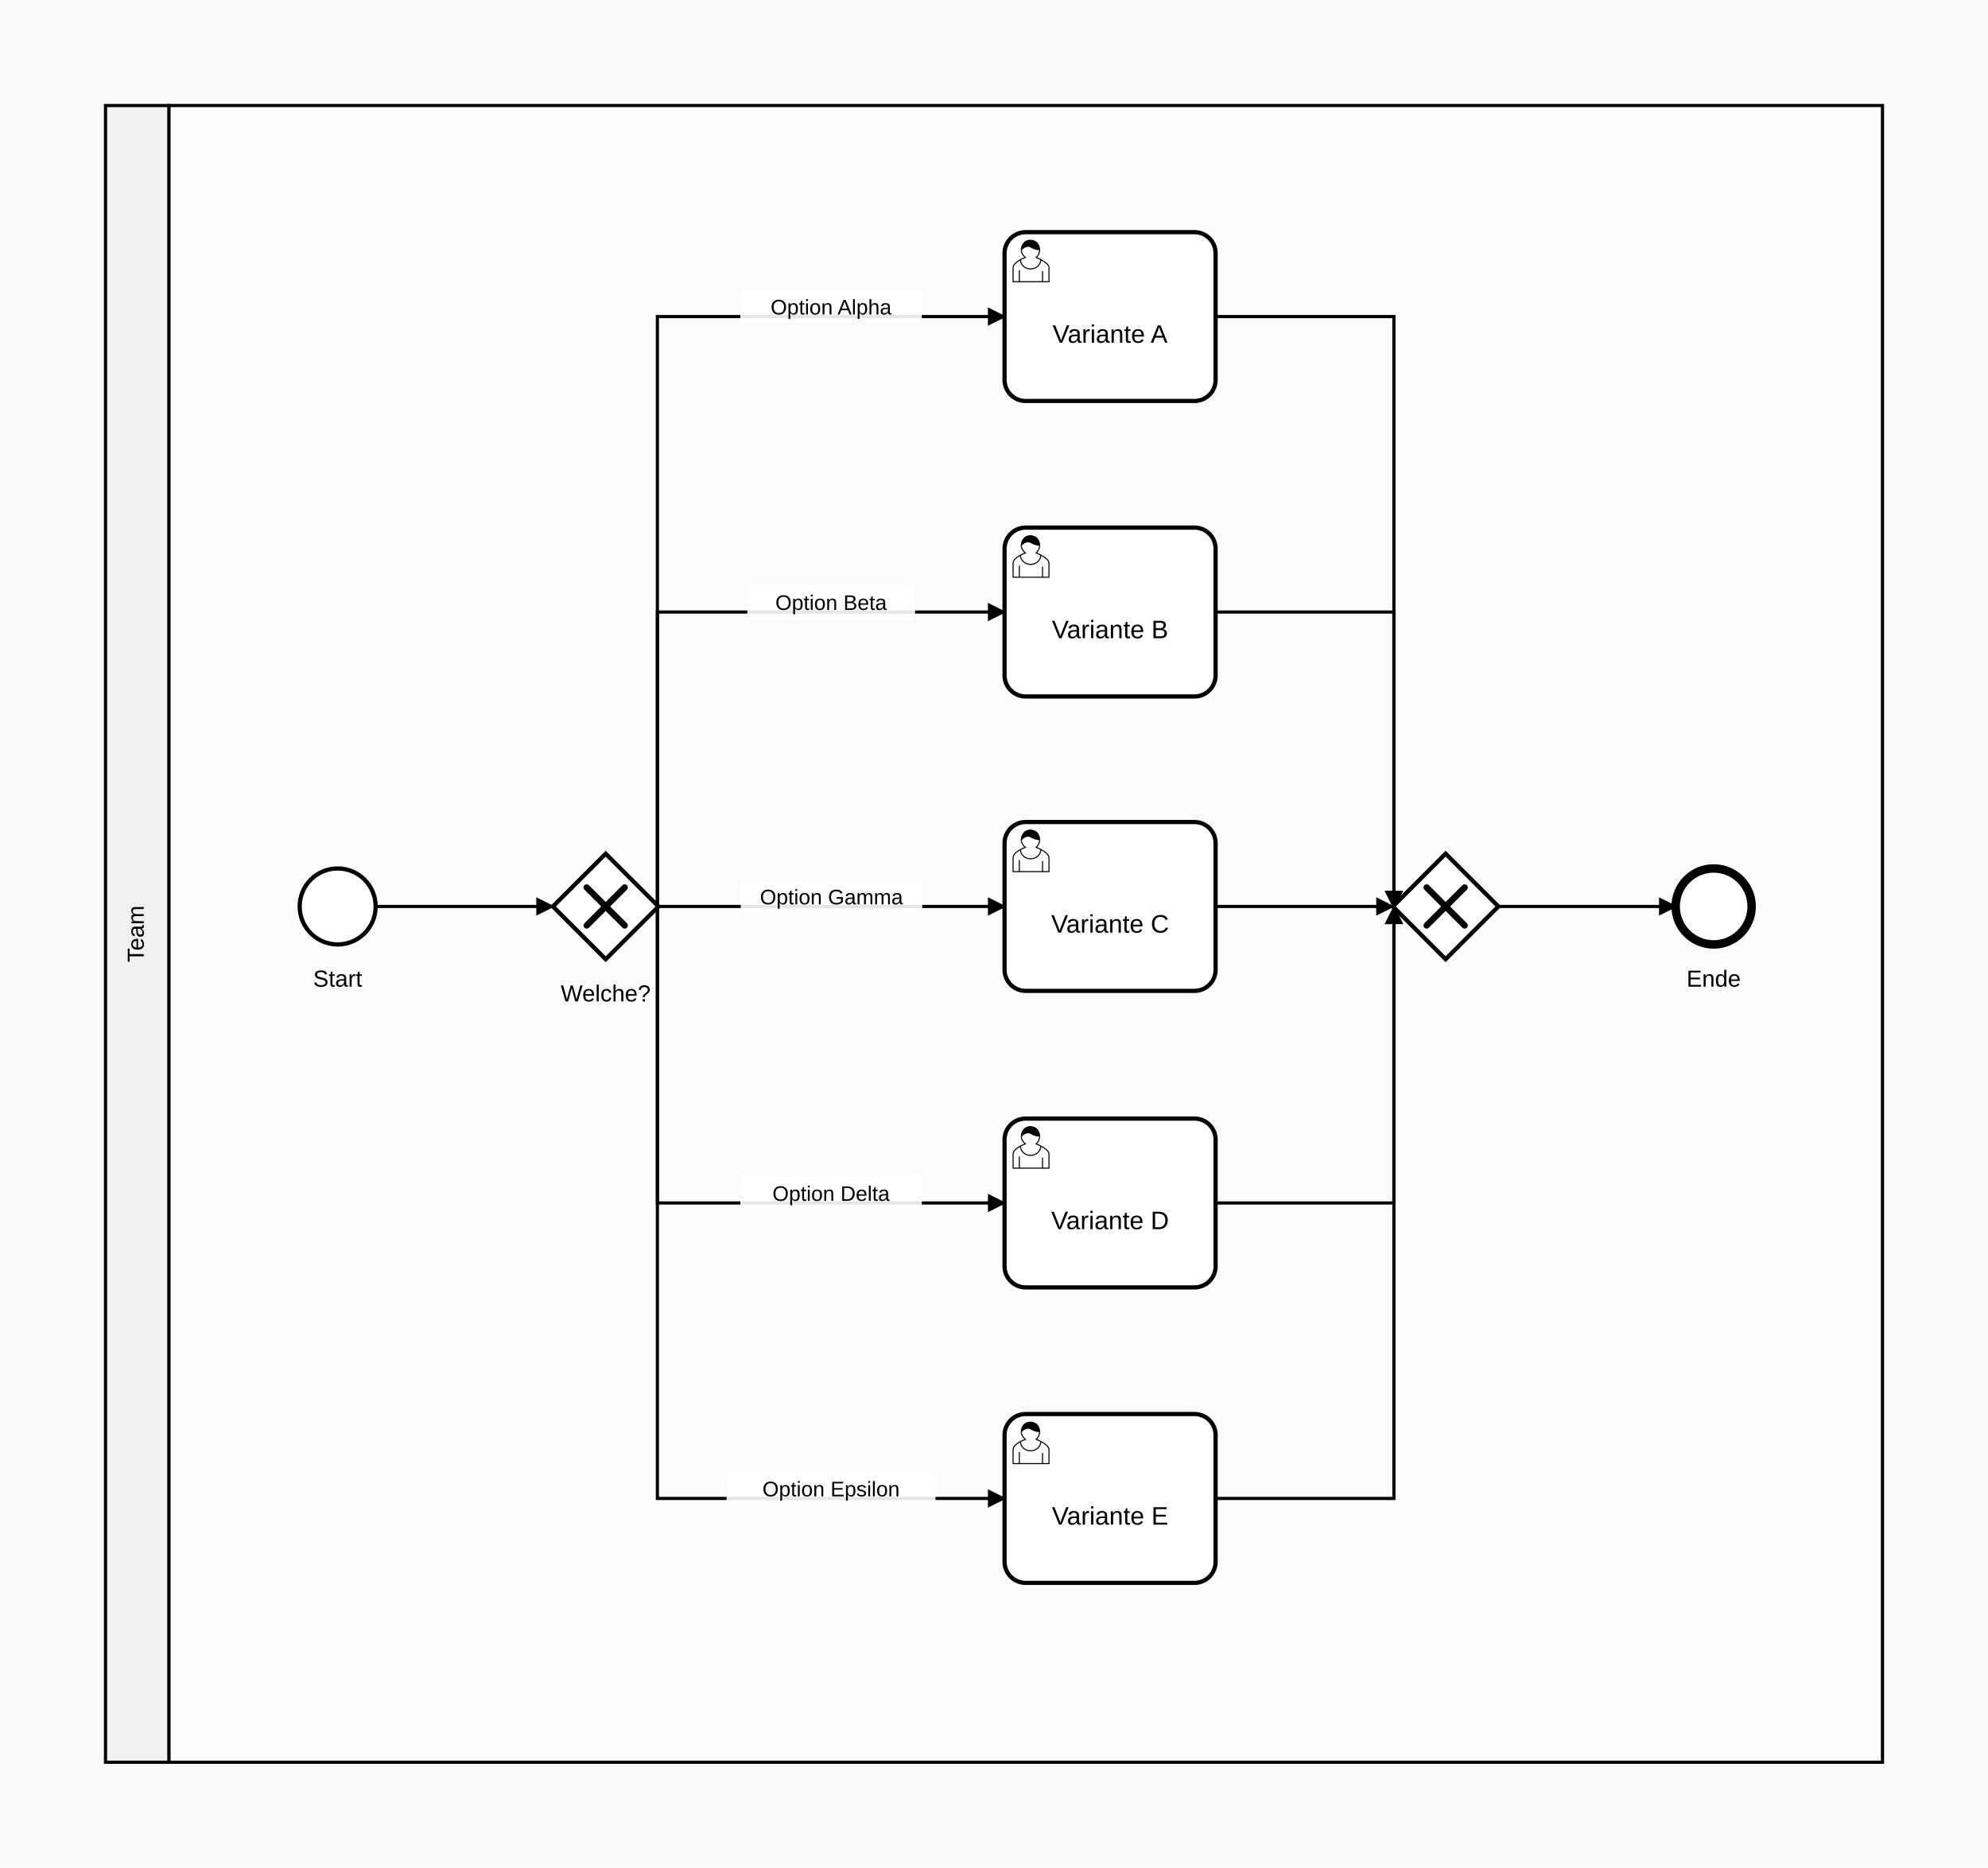
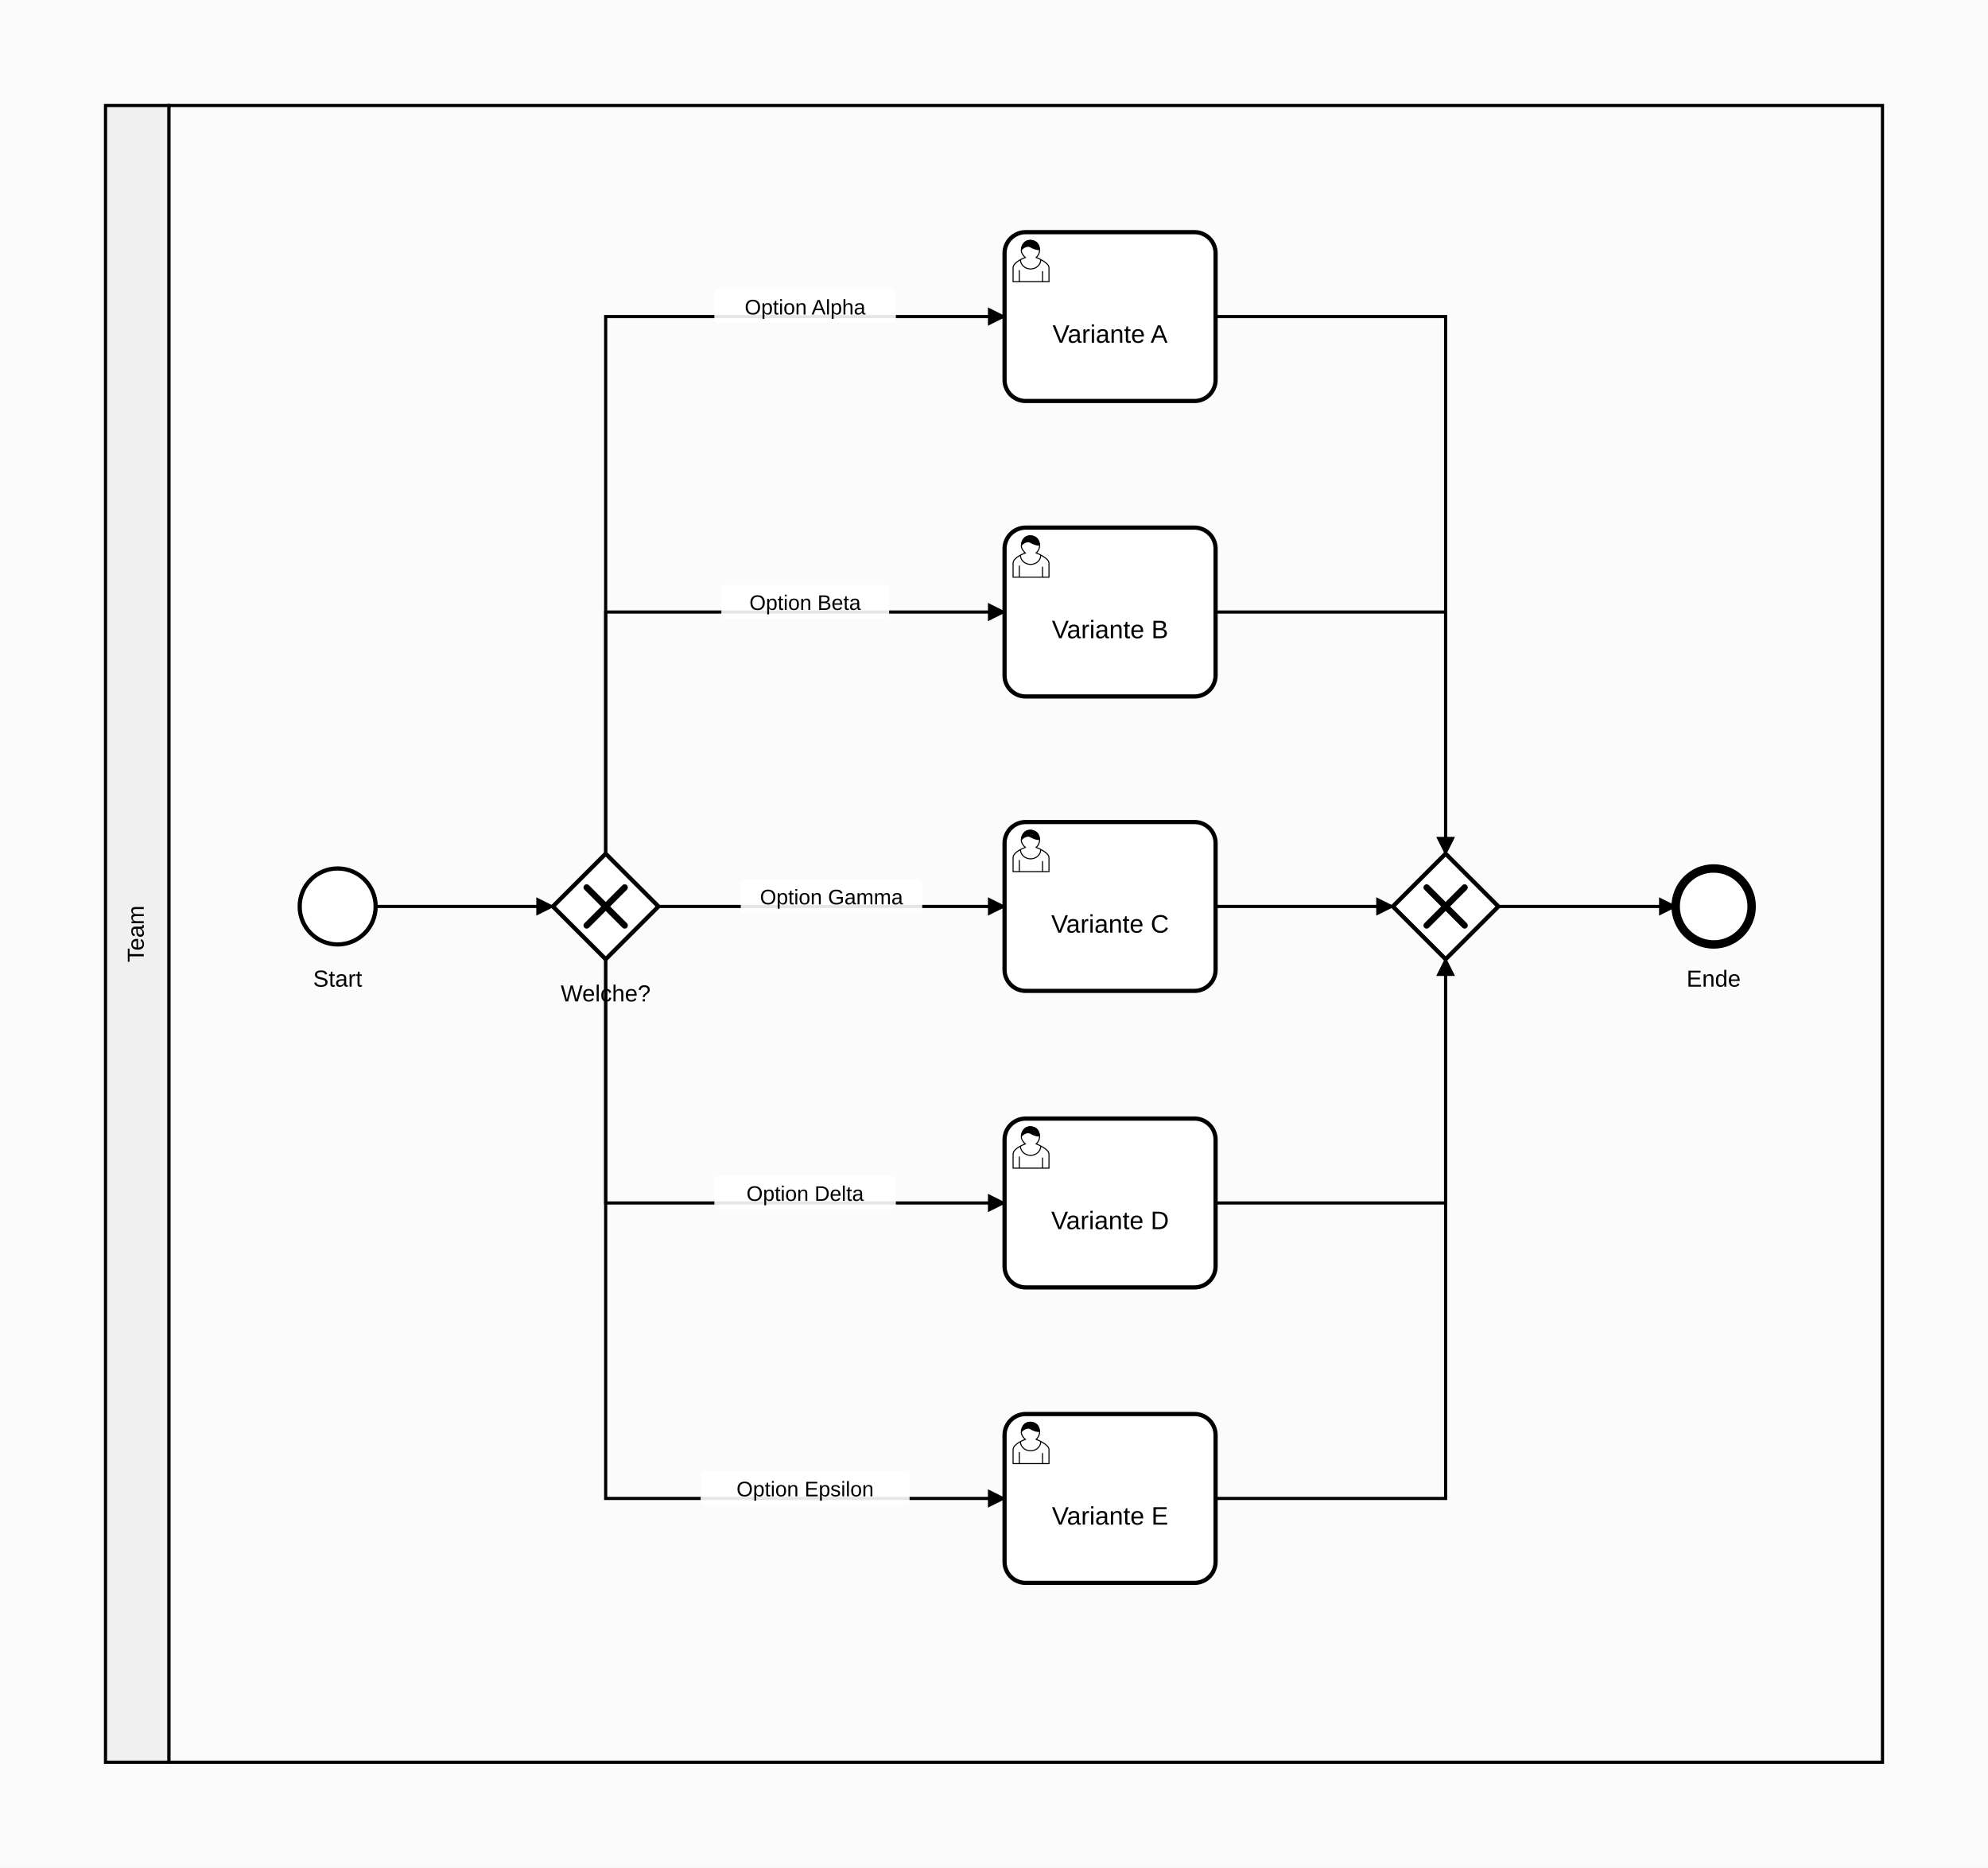
<svg xmlns="http://www.w3.org/2000/svg" width="942" height="885" viewBox="0 0 942 885" font-family="Arial, sans-serif">
  <defs>
    <marker id="seq-end" viewBox="0 0 20 20" refX="11" refY="10" markerWidth="10" markerHeight="10" orient="auto">
      <path d="M 1 5 L 11 10 L 1 15 Z" fill="#000000" stroke="#000000" stroke-width="1" />
    </marker>
    <marker id="seq-default-src" viewBox="0 0 20 20" refX="6" refY="10" markerWidth="10" markerHeight="10" orient="auto">
      <path d="M 6 3 L 10 17" stroke="#000000" stroke-width="1.5" />
    </marker>
    <marker id="seq-conditional-src" viewBox="0 0 20 20" refX="1" refY="10" markerWidth="12" markerHeight="12" orient="auto">
      <path d="M 1 10 L 8 6 L 15 10 L 8 14 Z" fill="#ffffff" stroke="#000000" stroke-width="1" />
    </marker>
    <marker id="msg-start" viewBox="0 0 20 20" refX="6" refY="6" markerWidth="20" markerHeight="20" orient="auto">
      <circle cx="6" cy="6" r="3.5" fill="#ffffff" stroke="#000000" stroke-width="1" />
    </marker>
    <marker id="msg-end" viewBox="0 0 20 20" refX="8.5" refY="5" markerWidth="20" markerHeight="20" orient="auto">
      <path d="m 1 5 l 0 -3 l 7 3 l -7 3 z" fill="#ffffff" stroke="#000000" stroke-width="1" stroke-linecap="butt" />
    </marker>
    <marker id="assoc-end" viewBox="0 0 20 20" refX="11" refY="10" markerWidth="10" markerHeight="10" orient="auto">
      <path d="M 1 5 L 11 10 L 1 15" fill="none" stroke="#000000" stroke-width="1.5" />
    </marker>
  </defs>
  <rect width="942" height="885" fill="#fafafa" />
  <rect x="80" y="50" width="812" height="785" fill="#ffffff" fill-opacity="0.25" stroke="#000000" stroke-width="1.5" />
  <rect x="50" y="50" width="30" height="785" fill="#f0f0f0" stroke="#000000" stroke-width="1.5" />
  <text x="65" y="442.5" text-anchor="middle" dominant-baseline="middle" font-size="11" fill="#000000" transform="rotate(-90,65,442.5)">Team</text>
  <path d="M 178 429.5 L 262 429.5" stroke="#000000" stroke-width="1.5" fill="none" marker-end="url(#seq-end)" />
-   <path d="M 311.5 430 L 311.5 150 L 476 150" stroke="#000000" stroke-width="1.5" fill="none" marker-end="url(#seq-end)" />
-   <rect x="350.8" y="137" width="86" height="16" rx="2" fill="white" fill-opacity="0.9" />
-   <text x="393.8" y="149" text-anchor="middle" font-size="10" fill="#000000">Option Alpha</text>
-   <path d="M 311.5 430 L 311.5 290 L 476 290" stroke="#000000" stroke-width="1.5" fill="none" marker-end="url(#seq-end)" />
-   <rect x="354.1" y="277" width="79.5" height="16" rx="2" fill="white" fill-opacity="0.9" />
-   <text x="393.8" y="289" text-anchor="middle" font-size="10" fill="#000000">Option Beta</text>
+   <path d="M 287 404.5 L 287 150 L 476 150" stroke="#000000" stroke-width="1.5" fill="none" marker-end="url(#seq-end)" />
+   <rect x="338.5" y="137" width="86" height="16" rx="2" fill="white" fill-opacity="0.9" />
+   <text x="381.5" y="149" text-anchor="middle" font-size="10" fill="#000000">Option Alpha</text>
+   <path d="M 287 404.5 L 287 290 L 476 290" stroke="#000000" stroke-width="1.5" fill="none" marker-end="url(#seq-end)" />
+   <rect x="341.8" y="277" width="79.5" height="16" rx="2" fill="white" fill-opacity="0.9" />
+   <text x="381.5" y="289" text-anchor="middle" font-size="10" fill="#000000">Option Beta</text>
  <path d="M 312 429.5 L 476 429.5" stroke="#000000" stroke-width="1.5" fill="none" marker-end="url(#seq-end)" />
  <rect x="351" y="416.5" width="86" height="16" rx="2" fill="white" fill-opacity="0.9" />
  <text x="394" y="428.5" text-anchor="middle" font-size="10" fill="#000000">Option Gamma</text>
-   <path d="M 311.5 430 L 311.5 570 L 476 570" stroke="#000000" stroke-width="1.5" fill="none" marker-end="url(#seq-end)" />
-   <rect x="350.8" y="557" width="86" height="16" rx="2" fill="white" fill-opacity="0.9" />
-   <text x="393.8" y="569" text-anchor="middle" font-size="10" fill="#000000">Option Delta</text>
-   <path d="M 311.5 430 L 311.5 710 L 476 710" stroke="#000000" stroke-width="1.5" fill="none" marker-end="url(#seq-end)" />
-   <rect x="344.3" y="697" width="99" height="16" rx="2" fill="white" fill-opacity="0.9" />
-   <text x="393.8" y="709" text-anchor="middle" font-size="10" fill="#000000">Option Epsilon</text>
-   <path d="M 576 150 L 660.5 150 L 660.5 430" stroke="#000000" stroke-width="1.5" fill="none" marker-end="url(#seq-end)" />
-   <path d="M 576 290 L 660.5 290 L 660.5 430" stroke="#000000" stroke-width="1.5" fill="none" marker-end="url(#seq-end)" />
+   <path d="M 287 454.5 L 287 570 L 476 570" stroke="#000000" stroke-width="1.5" fill="none" marker-end="url(#seq-end)" />
+   <rect x="338.5" y="557" width="86" height="16" rx="2" fill="white" fill-opacity="0.9" />
+   <text x="381.5" y="569" text-anchor="middle" font-size="10" fill="#000000">Option Delta</text>
+   <path d="M 287 454.5 L 287 710 L 476 710" stroke="#000000" stroke-width="1.5" fill="none" marker-end="url(#seq-end)" />
+   <rect x="332" y="697" width="99" height="16" rx="2" fill="white" fill-opacity="0.9" />
+   <text x="381.5" y="709" text-anchor="middle" font-size="10" fill="#000000">Option Epsilon</text>
+   <path d="M 576 150 L 685 150 L 685 404.5" stroke="#000000" stroke-width="1.5" fill="none" marker-end="url(#seq-end)" />
+   <path d="M 576 290 L 685 290 L 685 404.5" stroke="#000000" stroke-width="1.5" fill="none" marker-end="url(#seq-end)" />
  <path d="M 576 429.5 L 660 429.5" stroke="#000000" stroke-width="1.5" fill="none" marker-end="url(#seq-end)" />
-   <path d="M 576 570 L 660.5 570 L 660.5 430" stroke="#000000" stroke-width="1.5" fill="none" marker-end="url(#seq-end)" />
-   <path d="M 576 710 L 660.5 710 L 660.5 430" stroke="#000000" stroke-width="1.5" fill="none" marker-end="url(#seq-end)" />
+   <path d="M 576 570 L 685 570 L 685 454.5" stroke="#000000" stroke-width="1.5" fill="none" marker-end="url(#seq-end)" />
+   <path d="M 576 710 L 685 710 L 685 454.5" stroke="#000000" stroke-width="1.5" fill="none" marker-end="url(#seq-end)" />
  <path d="M 710 429.5 L 794 429.5" stroke="#000000" stroke-width="1.5" fill="none" marker-end="url(#seq-end)" />
  <circle cx="160" cy="429.5" r="18" fill="#ffffff" fill-opacity="0.95" stroke="#000000" stroke-width="2" />
  <text x="160" y="467.5" text-anchor="middle" font-size="11" fill="#000000">Start</text>
  <polygon points="287,404.5 312,429.5 287,454.5 262,429.5" fill="#ffffff" fill-opacity="0.95" stroke="#000000" stroke-width="2" />
  <line x1="278" y1="420.5" x2="296" y2="438.5" stroke="#000000" stroke-width="3" stroke-linecap="round" />
  <line x1="296" y1="420.5" x2="278" y2="438.5" stroke="#000000" stroke-width="3" stroke-linecap="round" />
  <text x="287" y="474.5" text-anchor="middle" font-size="11" fill="#000000">Welche?</text>
  <rect x="476" y="110" width="100" height="80" rx="10" ry="10" fill="#ffffff" fill-opacity="0.95" stroke="#000000" stroke-width="2" />
  <g>
    <path d="m 491,122 c 0.909,-0.845 1.594,-2.049 1.594,-3.385 0,-2.554 -1.805,-4.622 -4.357,-4.622 -2.552,0 -4.288,2.068 -4.288,4.622 0,1.348 0.974,2.562 1.896,3.405 -0.529,0.187 -5.669,2.097 -5.794,4.756 v 6.718 h 17 v -6.718 c 0,-2.298 -5.528,-4.595 -6.051,-4.776 z m -8,6 l 0,5.5 m 11,0 l 0,-5" fill="#ffffff" stroke="#000000" stroke-width="0.5" />
    <path d="m 493.162,123.009 c 0,2.447 -2.158,4.431 -4.821,4.431 -2.665,0 -4.822,-1.981 -4.822,-4.431" fill="none" stroke="#000000" stroke-width="0.5" />
    <path d="m 484.1,118.2 c 0,0 2.251,-2.358 4.274,-1.177 2.024,1.181 4.221,1.537 4.124,0.965 -0.098,-0.57 -0.117,-3.791 -4.191,-4.136 -3.575,0.001 -4.208,3.367 -4.207,4.348 z" fill="#000000" stroke="#000000" stroke-width="0.5" />
  </g>
  <text x="526" y="159" text-anchor="middle" dominant-baseline="middle" font-size="12" fill="#000000">Variante A</text>
  <rect x="476" y="250" width="100" height="80" rx="10" ry="10" fill="#ffffff" fill-opacity="0.95" stroke="#000000" stroke-width="2" />
  <g>
    <path d="m 491,262 c 0.909,-0.845 1.594,-2.049 1.594,-3.385 0,-2.554 -1.805,-4.622 -4.357,-4.622 -2.552,0 -4.288,2.068 -4.288,4.622 0,1.348 0.974,2.562 1.896,3.405 -0.529,0.187 -5.669,2.097 -5.794,4.756 v 6.718 h 17 v -6.718 c 0,-2.298 -5.528,-4.595 -6.051,-4.776 z m -8,6 l 0,5.5 m 11,0 l 0,-5" fill="#ffffff" stroke="#000000" stroke-width="0.5" />
    <path d="m 493.162,263.009 c 0,2.447 -2.158,4.431 -4.821,4.431 -2.665,0 -4.822,-1.981 -4.822,-4.431" fill="none" stroke="#000000" stroke-width="0.5" />
    <path d="m 484.1,258.2 c 0,0 2.251,-2.358 4.274,-1.177 2.024,1.181 4.221,1.537 4.124,0.965 -0.098,-0.57 -0.117,-3.791 -4.191,-4.136 -3.575,0.001 -4.208,3.367 -4.207,4.348 z" fill="#000000" stroke="#000000" stroke-width="0.5" />
  </g>
  <text x="526" y="299" text-anchor="middle" dominant-baseline="middle" font-size="12" fill="#000000">Variante B</text>
  <rect x="476" y="389.5" width="100" height="80" rx="10" ry="10" fill="#ffffff" fill-opacity="0.95" stroke="#000000" stroke-width="2" />
  <g>
    <path d="m 491,401.5 c 0.909,-0.845 1.594,-2.049 1.594,-3.385 0,-2.554 -1.805,-4.622 -4.357,-4.622 -2.552,0 -4.288,2.068 -4.288,4.622 0,1.348 0.974,2.562 1.896,3.405 -0.529,0.187 -5.669,2.097 -5.794,4.756 v 6.718 h 17 v -6.718 c 0,-2.298 -5.528,-4.595 -6.051,-4.776 z m -8,6 l 0,5.5 m 11,0 l 0,-5" fill="#ffffff" stroke="#000000" stroke-width="0.5" />
    <path d="m 493.162,402.509 c 0,2.447 -2.158,4.431 -4.821,4.431 -2.665,0 -4.822,-1.981 -4.822,-4.431" fill="none" stroke="#000000" stroke-width="0.5" />
    <path d="m 484.1,397.7 c 0,0 2.251,-2.358 4.274,-1.177 2.024,1.181 4.221,1.537 4.124,0.965 -0.098,-0.57 -0.117,-3.791 -4.191,-4.136 -3.575,0.001 -4.208,3.367 -4.207,4.348 z" fill="#000000" stroke="#000000" stroke-width="0.5" />
  </g>
  <text x="526" y="438.5" text-anchor="middle" dominant-baseline="middle" font-size="12" fill="#000000">Variante C</text>
  <rect x="476" y="530" width="100" height="80" rx="10" ry="10" fill="#ffffff" fill-opacity="0.95" stroke="#000000" stroke-width="2" />
  <g>
    <path d="m 491,542 c 0.909,-0.845 1.594,-2.049 1.594,-3.385 0,-2.554 -1.805,-4.622 -4.357,-4.622 -2.552,0 -4.288,2.068 -4.288,4.622 0,1.348 0.974,2.562 1.896,3.405 -0.529,0.187 -5.669,2.097 -5.794,4.756 v 6.718 h 17 v -6.718 c 0,-2.298 -5.528,-4.595 -6.051,-4.776 z m -8,6 l 0,5.5 m 11,0 l 0,-5" fill="#ffffff" stroke="#000000" stroke-width="0.5" />
    <path d="m 493.162,543.009 c 0,2.447 -2.158,4.431 -4.821,4.431 -2.665,0 -4.822,-1.981 -4.822,-4.431" fill="none" stroke="#000000" stroke-width="0.5" />
    <path d="m 484.1,538.2 c 0,0 2.251,-2.358 4.274,-1.177 2.024,1.181 4.221,1.537 4.124,0.965 -0.098,-0.57 -0.117,-3.791 -4.191,-4.136 -3.575,0.001 -4.208,3.367 -4.207,4.348 z" fill="#000000" stroke="#000000" stroke-width="0.5" />
  </g>
  <text x="526" y="579" text-anchor="middle" dominant-baseline="middle" font-size="12" fill="#000000">Variante D</text>
  <rect x="476" y="670" width="100" height="80" rx="10" ry="10" fill="#ffffff" fill-opacity="0.95" stroke="#000000" stroke-width="2" />
  <g>
    <path d="m 491,682 c 0.909,-0.845 1.594,-2.049 1.594,-3.385 0,-2.554 -1.805,-4.622 -4.357,-4.622 -2.552,0 -4.288,2.068 -4.288,4.622 0,1.348 0.974,2.562 1.896,3.405 -0.529,0.187 -5.669,2.097 -5.794,4.756 v 6.718 h 17 v -6.718 c 0,-2.298 -5.528,-4.595 -6.051,-4.776 z m -8,6 l 0,5.5 m 11,0 l 0,-5" fill="#ffffff" stroke="#000000" stroke-width="0.5" />
    <path d="m 493.162,683.009 c 0,2.447 -2.158,4.431 -4.821,4.431 -2.665,0 -4.822,-1.981 -4.822,-4.431" fill="none" stroke="#000000" stroke-width="0.5" />
    <path d="m 484.1,678.2 c 0,0 2.251,-2.358 4.274,-1.177 2.024,1.181 4.221,1.537 4.124,0.965 -0.098,-0.57 -0.117,-3.791 -4.191,-4.136 -3.575,0.001 -4.208,3.367 -4.207,4.348 z" fill="#000000" stroke="#000000" stroke-width="0.5" />
  </g>
  <text x="526" y="719" text-anchor="middle" dominant-baseline="middle" font-size="12" fill="#000000">Variante E</text>
  <polygon points="685,404.5 710,429.5 685,454.5 660,429.5" fill="#ffffff" fill-opacity="0.95" stroke="#000000" stroke-width="2" />
  <line x1="676" y1="420.5" x2="694" y2="438.5" stroke="#000000" stroke-width="3" stroke-linecap="round" />
  <line x1="694" y1="420.5" x2="676" y2="438.5" stroke="#000000" stroke-width="3" stroke-linecap="round" />
  <circle cx="812" cy="429.5" r="18" fill="#ffffff" fill-opacity="0.95" stroke="#000000" stroke-width="4" />
  <text x="812" y="467.5" text-anchor="middle" font-size="11" fill="#000000">Ende</text>
</svg>
